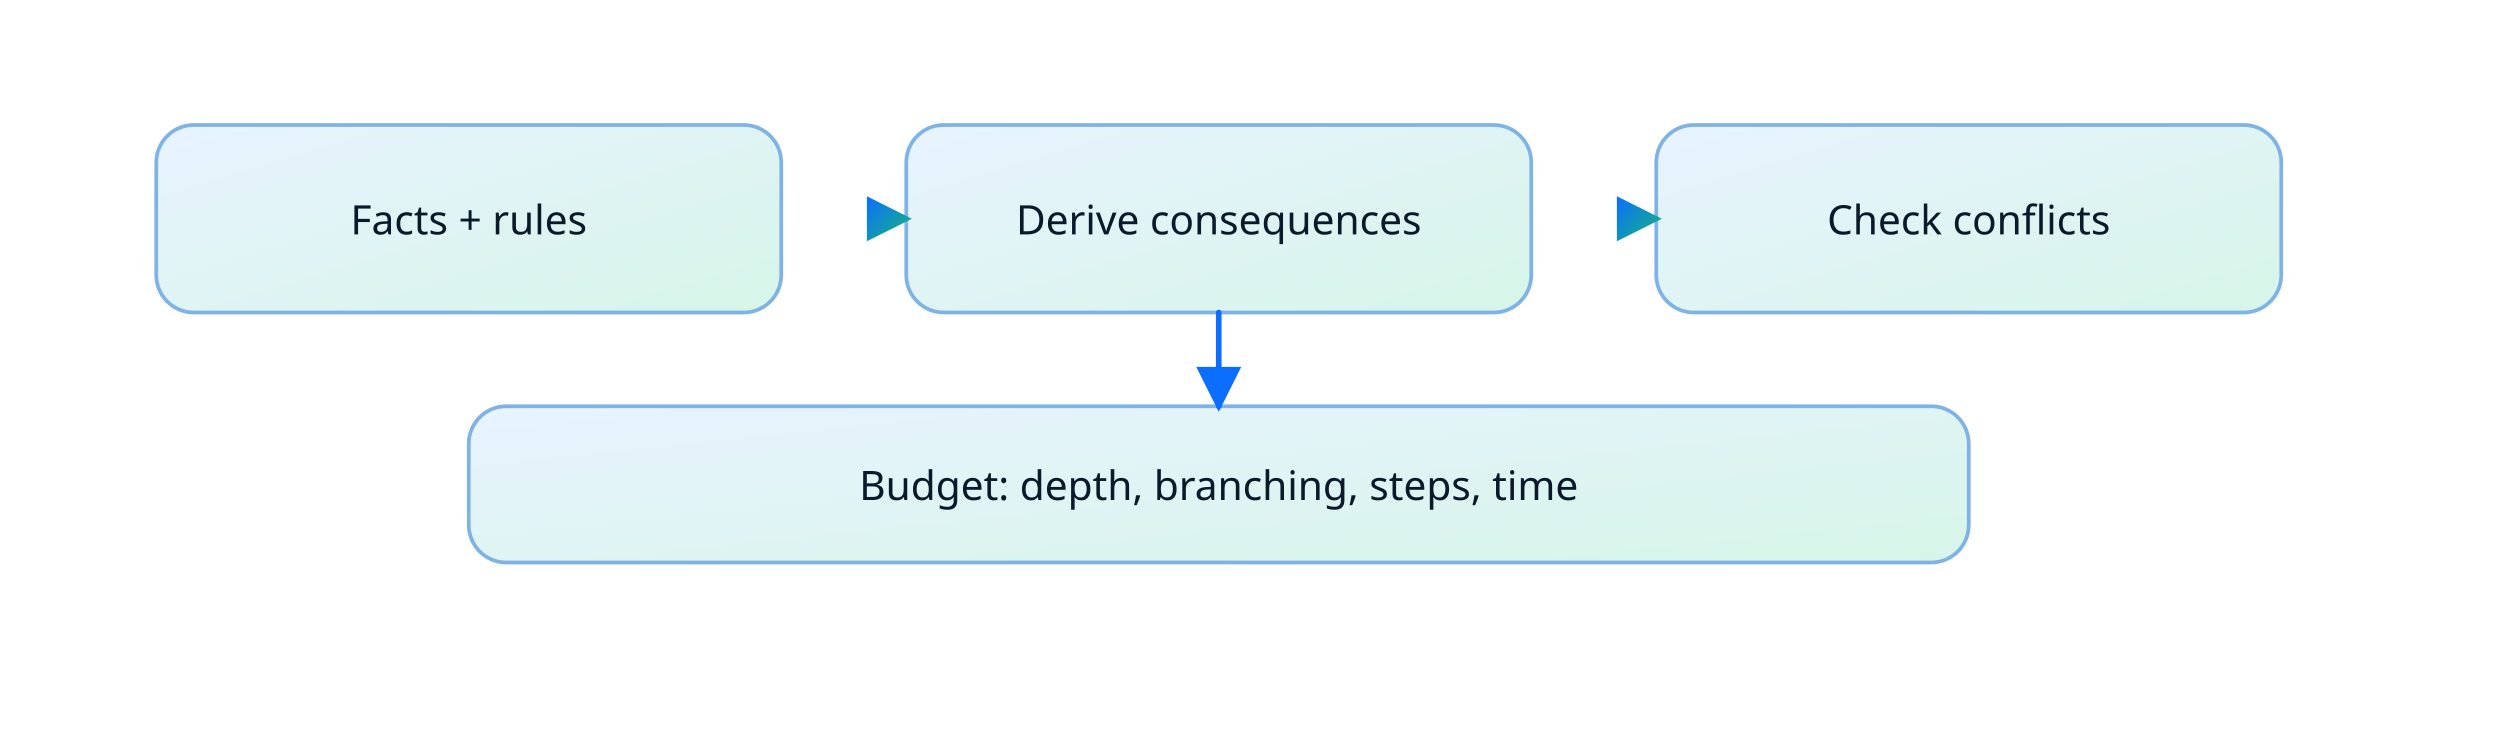
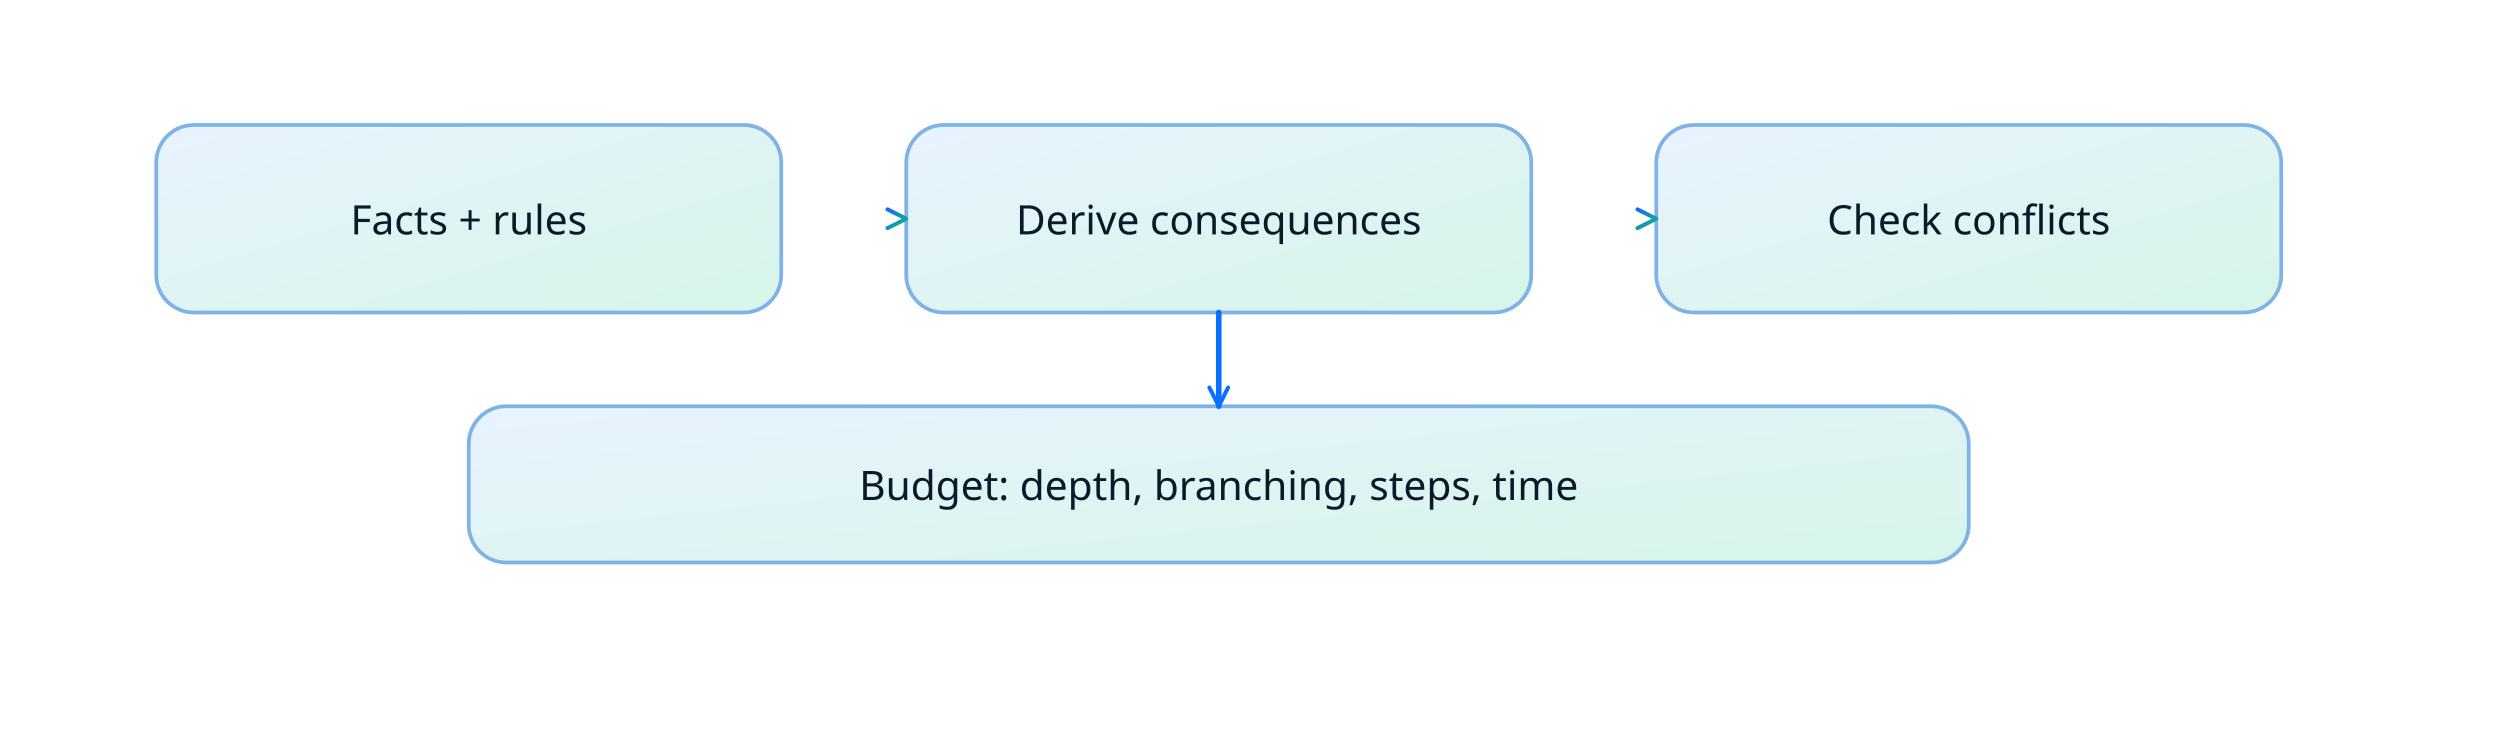
<svg xmlns="http://www.w3.org/2000/svg" viewBox="0 0 800 240" role="img" aria-label="Bounded closure diagram">
  <defs>
-     <marker id="arrowhead" markerWidth="8" markerHeight="8" refX="7" refY="4" orient="auto" markerUnits="strokeWidth">
-       <path d="M 0 0 L 8 4 L 0 8 Z" fill="context-stroke" />
-     </marker>
    <linearGradient id="sky" x1="0" y1="0" x2="1" y2="1">
      <stop offset="0" stop-color="#e8f3ff" />
      <stop offset="1" stop-color="#d6f5e8" />
    </linearGradient>
    <linearGradient id="deep" x1="0" y1="0" x2="1" y2="1">
      <stop offset="0" stop-color="#0b6eff" />
      <stop offset="1" stop-color="#16b879" />
    </linearGradient>
-     <marker id="arrowhead-deep" markerWidth="8" markerHeight="8" refX="7" refY="4" orient="auto" markerUnits="strokeWidth">
-       <path d="M 0 0 L 8 4 L 0 8 Z" fill="url(#deep)" stroke="url(#deep)" stroke-width="0" />
+     <marker id="arrowhead-deep" markerWidth="8" markerHeight="8" refX="7" refY="4" orient="auto" markerUnits="userSpaceOnUse">
+       <path d="M 1 1 L 7 4 L 1 7" fill="none" stroke="url(#deep)" stroke-width="1.3" stroke-linecap="round" stroke-linejoin="round" />
    </marker>
-     <marker id="arrowhead-0b6eff" markerWidth="8" markerHeight="8" refX="7" refY="4" orient="auto" markerUnits="strokeWidth">
-       <path d="M 0 0 L 8 4 L 0 8 Z" fill="#0b6eff" stroke="#0b6eff" stroke-width="0" />
+     <marker id="arrowhead-0b6eff" markerWidth="8" markerHeight="8" refX="7" refY="4" orient="auto" markerUnits="userSpaceOnUse">
+       <path d="M 1 1 L 7 4 L 1 7" fill="none" stroke="#0b6eff" stroke-width="1.3" stroke-linecap="round" stroke-linejoin="round" />
    </marker>
  </defs>
  <rect x="50" y="40" rx="12" ry="12" width="200" height="60" fill="url(#sky)" stroke="#7fb3e6" stroke-width="1.2" />
  <text x="150" y="75" text-anchor="middle" font-size="13" fill="#0b1a2b" font-family="Space Grotesk">Facts + rules</text>
  <rect x="290" y="40" rx="12" ry="12" width="200" height="60" fill="url(#sky)" stroke="#7fb3e6" stroke-width="1.2" />
  <text x="390" y="75" text-anchor="middle" font-size="13" fill="#0b1a2b" font-family="Space Grotesk">Derive consequences</text>
  <rect x="530" y="40" rx="12" ry="12" width="200" height="60" fill="url(#sky)" stroke="#7fb3e6" stroke-width="1.2" />
  <text x="630" y="75" text-anchor="middle" font-size="13" fill="#0b1a2b" font-family="Space Grotesk">Check conflicts</text>
  <line x1="250" y1="70" x2="290" y2="70" stroke="url(#deep)" stroke-width="1.8" stroke-linecap="round" marker-end="url(#arrowhead-deep)" />
  <line x1="490" y1="70" x2="530" y2="70" stroke="url(#deep)" stroke-width="1.8" stroke-linecap="round" marker-end="url(#arrowhead-deep)" />
  <rect x="150" y="130" rx="12" ry="12" width="480" height="50" fill="url(#sky)" stroke="#7fb3e6" stroke-width="1.2" />
  <text x="390" y="160" text-anchor="middle" font-size="13" fill="#0b1a2b" font-family="Space Grotesk">Budget: depth, branching, steps, time</text>
  <line x1="390" y1="100" x2="390" y2="130" stroke="#0b6eff" stroke-width="1.8" stroke-linecap="round" marker-end="url(#arrowhead-0b6eff)" />
</svg>
